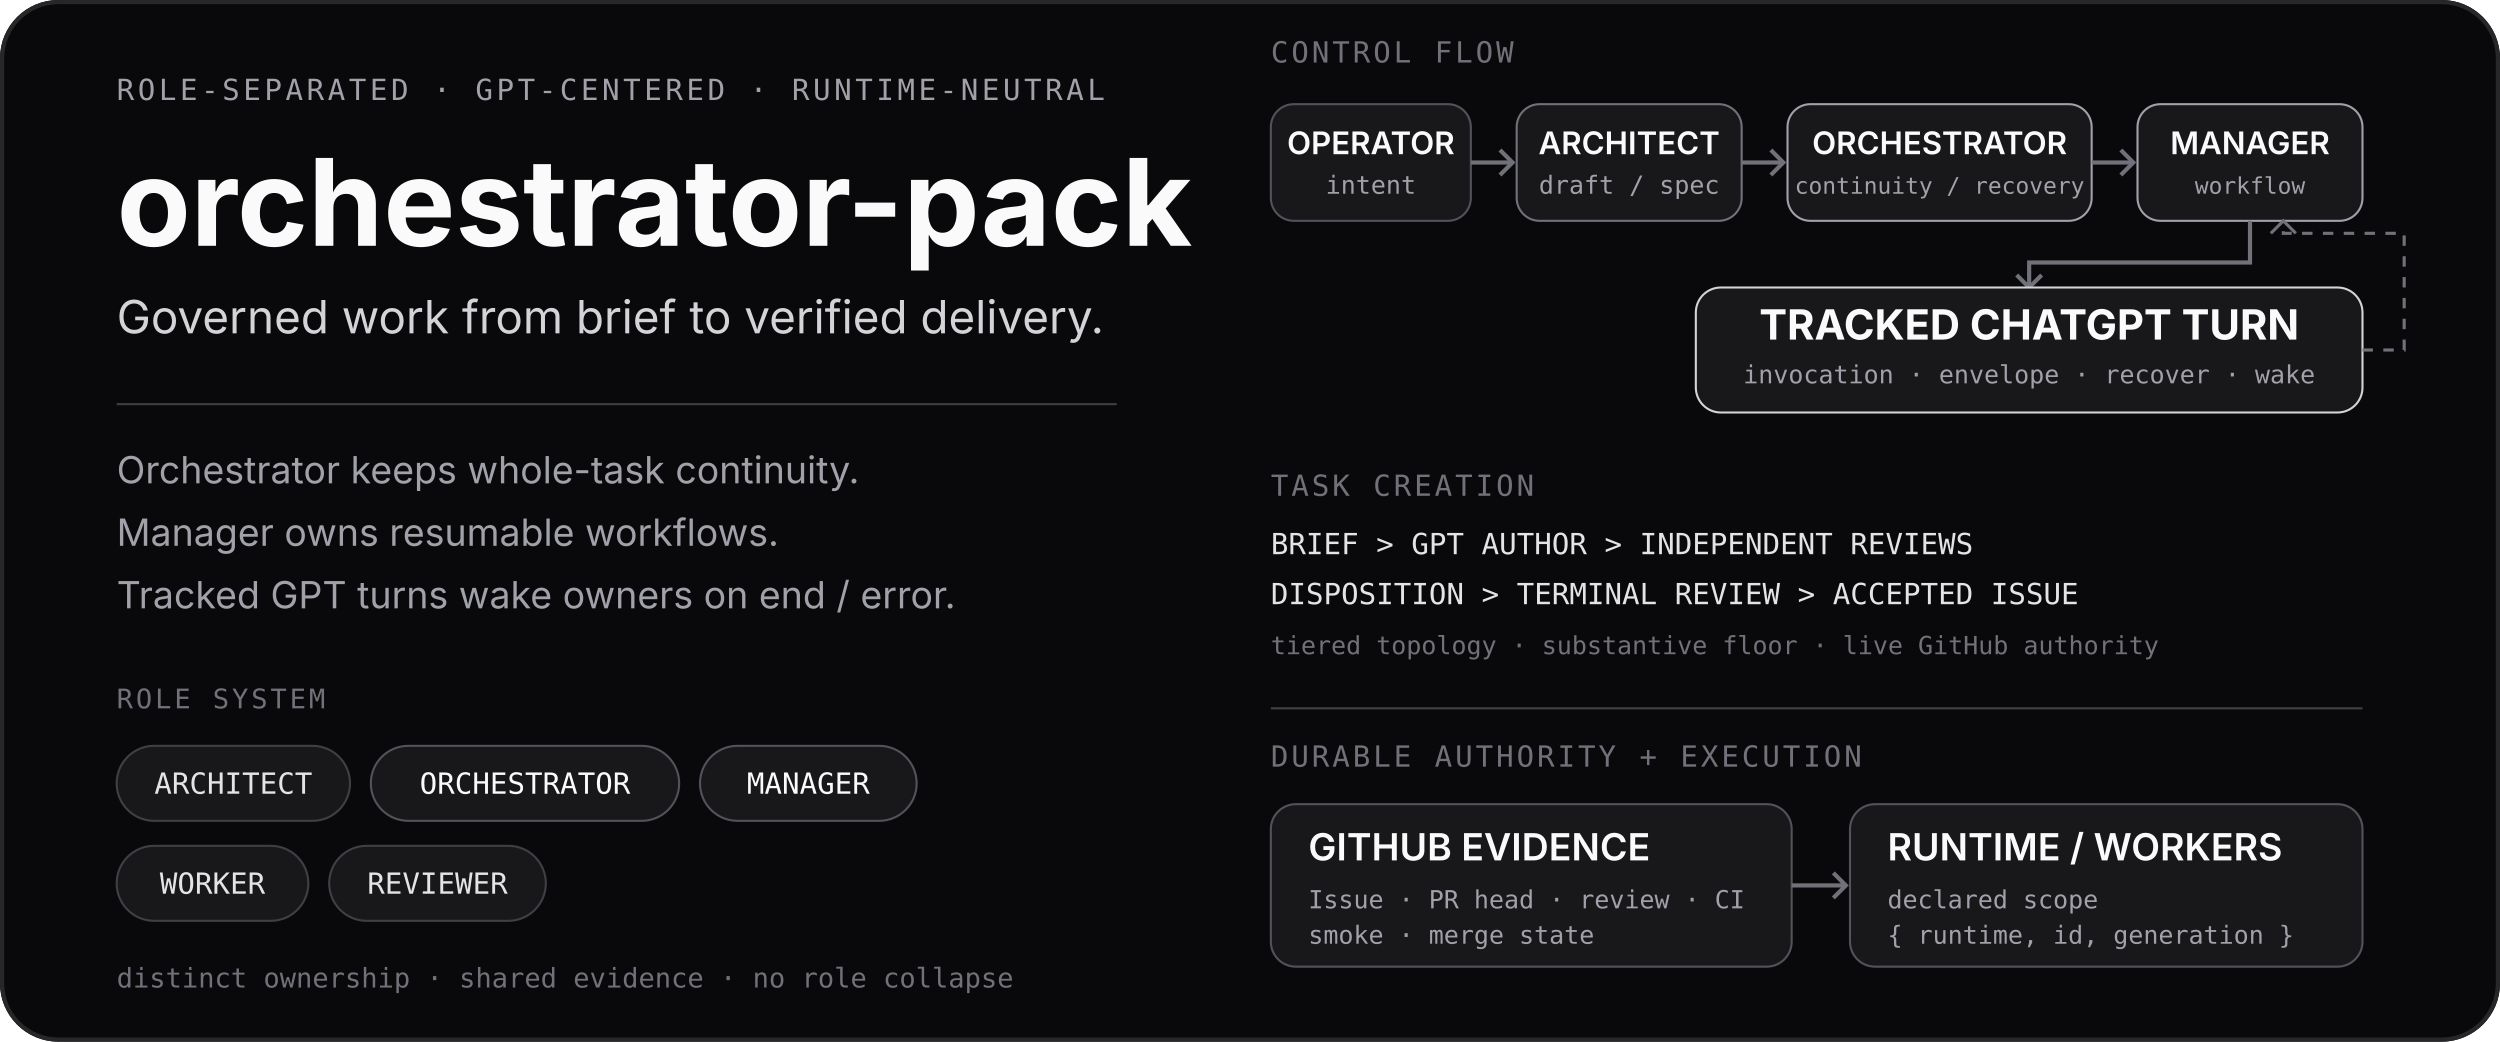
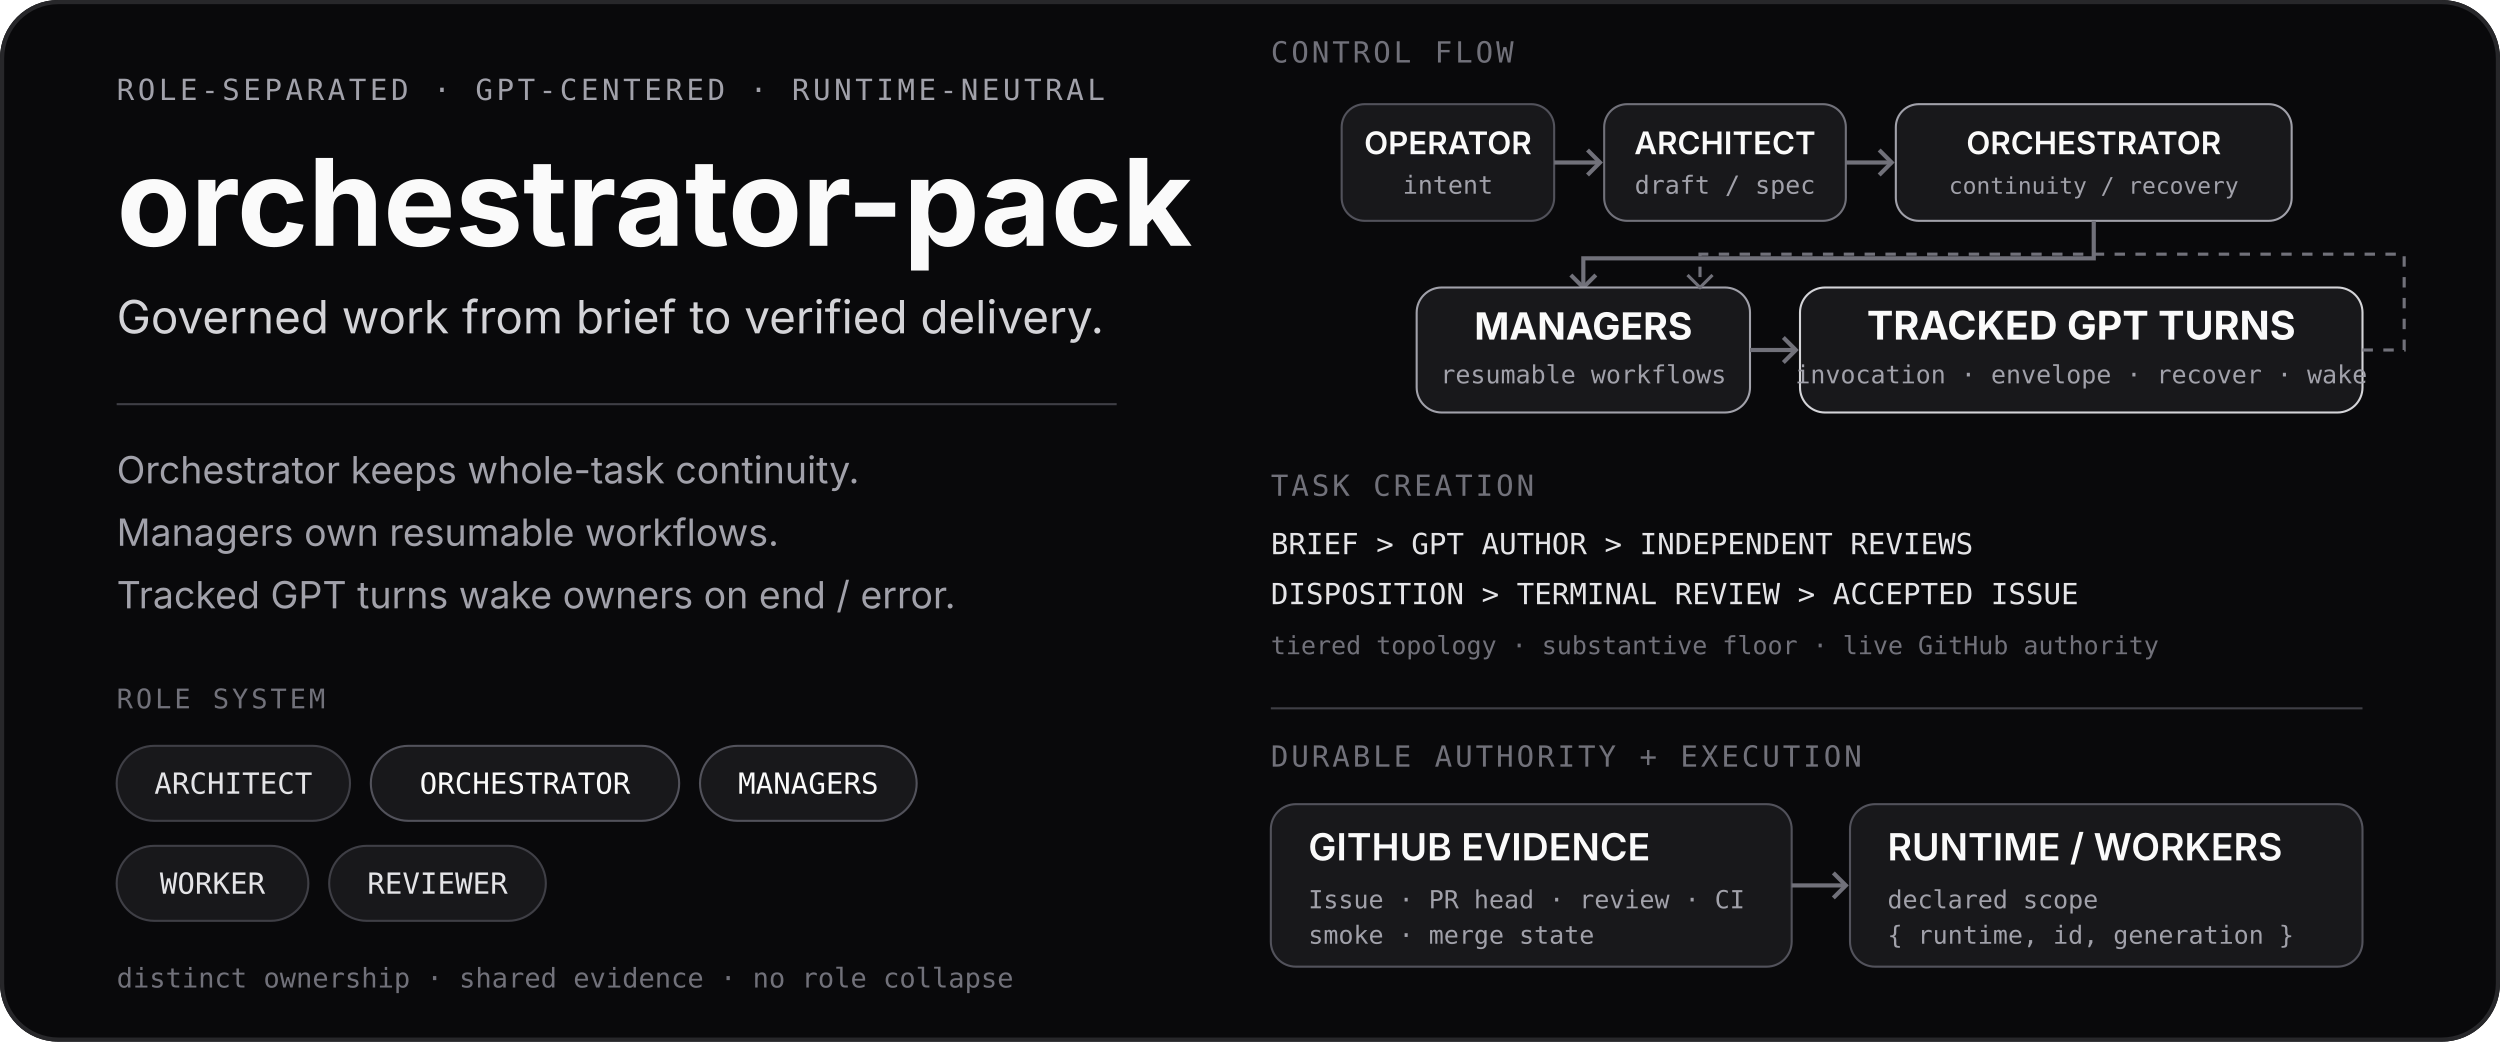
<svg xmlns="http://www.w3.org/2000/svg" width="1200" height="500" viewBox="0 0 1200 500" role="img" aria-labelledby="title desc">
  <rect width="1200" height="500" rx="28" fill="#09090b" />
  <rect x="1" y="1" width="1198" height="498" rx="27" fill="none" stroke="#27272a" stroke-width="2" />
  <g transform="translate(56 48)">
    <text x="0" y="0" fill="#a1a1aa" font-size="14" font-family="ui-monospace, SFMono-Regular, Menlo, monospace" letter-spacing="1.7">ROLE-SEPARATED · GPT-CENTERED · RUNTIME-NEUTRAL</text>
    <text x="0" y="70" fill="#fafafa" font-size="58" font-weight="700" font-family="-apple-system, BlinkMacSystemFont, Segoe UI, sans-serif">orchestrator-pack</text>
    <text x="0" y="112" fill="#d4d4d8" font-size="22" font-family="-apple-system, BlinkMacSystemFont, Segoe UI, sans-serif">Governed work from brief to verified delivery.</text>
    <line x1="0" y1="146" x2="480" y2="146" stroke="#3f3f46" />
    <text x="0" y="184" fill="#a1a1aa" font-size="18" font-family="-apple-system, BlinkMacSystemFont, Segoe UI, sans-serif">Orchestrator keeps whole-task continuity.</text>
-     <text x="0" y="214" fill="#a1a1aa" font-size="18" font-family="-apple-system, BlinkMacSystemFont, Segoe UI, sans-serif">Manager owns resumable workflows.</text>
+     <text x="0" y="214" fill="#a1a1aa" font-size="18" font-family="-apple-system, BlinkMacSystemFont, Segoe UI, sans-serif">Managers own resumable workflows.</text>
    <text x="0" y="244" fill="#a1a1aa" font-size="18" font-family="-apple-system, BlinkMacSystemFont, Segoe UI, sans-serif">Tracked GPT turns wake owners on end / error.</text>
    <text x="0" y="292" fill="#71717a" font-size="13" font-family="ui-monospace, SFMono-Regular, Menlo, monospace" letter-spacing="1.4">ROLE SYSTEM</text>
    <g transform="translate(0 310)">
      <rect x="0" y="0" width="112" height="36" rx="18" fill="#18181b" stroke="#3f3f46" />
      <text x="56" y="23" text-anchor="middle" fill="#e4e4e7" font-size="14" font-family="ui-monospace, SFMono-Regular, Menlo, monospace">ARCHITECT</text>
      <rect x="122" y="0" width="148" height="36" rx="18" fill="#18181b" stroke="#52525b" />
      <text x="196" y="23" text-anchor="middle" fill="#fafafa" font-size="14" font-family="ui-monospace, SFMono-Regular, Menlo, monospace">ORCHESTRATOR</text>
      <rect x="280" y="0" width="104" height="36" rx="18" fill="#18181b" stroke="#52525b" />
-       <text x="332" y="23" text-anchor="middle" fill="#fafafa" font-size="14" font-family="ui-monospace, SFMono-Regular, Menlo, monospace">MANAGER</text>
+       <text x="332" y="23" text-anchor="middle" fill="#fafafa" font-size="14" font-family="ui-monospace, SFMono-Regular, Menlo, monospace">MANAGERS</text>
      <rect x="0" y="48" width="92" height="36" rx="18" fill="#18181b" stroke="#3f3f46" />
      <text x="46" y="71" text-anchor="middle" fill="#e4e4e7" font-size="14" font-family="ui-monospace, SFMono-Regular, Menlo, monospace">WORKER</text>
      <rect x="102" y="48" width="104" height="36" rx="18" fill="#18181b" stroke="#3f3f46" />
      <text x="154" y="71" text-anchor="middle" fill="#e4e4e7" font-size="14" font-family="ui-monospace, SFMono-Regular, Menlo, monospace">REVIEWER</text>
    </g>
    <text x="0" y="426" fill="#71717a" font-size="13" font-family="ui-monospace, SFMono-Regular, Menlo, monospace">distinct ownership · shared evidence · no role collapse</text>
  </g>
  <g transform="translate(610 30)">
    <text x="0" y="0" fill="#71717a" font-size="14" font-family="ui-monospace, SFMono-Regular, Menlo, monospace" letter-spacing="1.4">CONTROL FLOW</text>
    <g transform="translate(0 20)">
-       <rect x="0" y="0" width="96" height="56" rx="11" fill="#18181b" stroke="#52525b" />
-       <text x="48" y="24" text-anchor="middle" fill="#fafafa" font-size="15" font-weight="600" font-family="-apple-system, BlinkMacSystemFont, Segoe UI, sans-serif">OPERATOR</text>
-       <text x="48" y="43" text-anchor="middle" fill="#a1a1aa" font-size="12" font-family="ui-monospace, SFMono-Regular, Menlo, monospace">intent</text>
-       <line x1="96" y1="28" x2="116" y2="28" stroke="#71717a" stroke-width="2" />
-       <path d="M110 22 L116 28 L110 34" fill="none" stroke="#71717a" stroke-width="2" />
-       <rect x="118" y="0" width="108" height="56" rx="11" fill="#18181b" stroke="#71717a" />
-       <text x="172" y="24" text-anchor="middle" fill="#fafafa" font-size="15" font-weight="600" font-family="-apple-system, BlinkMacSystemFont, Segoe UI, sans-serif">ARCHITECT</text>
-       <text x="172" y="43" text-anchor="middle" fill="#a1a1aa" font-size="12" font-family="ui-monospace, SFMono-Regular, Menlo, monospace">draft / spec</text>
-       <line x1="226" y1="28" x2="246" y2="28" stroke="#71717a" stroke-width="2" />
-       <path d="M240 22 L246 28 L240 34" fill="none" stroke="#71717a" stroke-width="2" />
-       <rect x="248" y="0" width="146" height="56" rx="11" fill="#18181b" stroke="#a1a1aa" />
-       <text x="321" y="24" text-anchor="middle" fill="#fafafa" font-size="15" font-weight="600" font-family="-apple-system, BlinkMacSystemFont, Segoe UI, sans-serif">ORCHESTRATOR</text>
-       <text x="321" y="43" text-anchor="middle" fill="#a1a1aa" font-size="11" font-family="ui-monospace, SFMono-Regular, Menlo, monospace">continuity / recovery</text>
-       <line x1="394" y1="28" x2="414" y2="28" stroke="#71717a" stroke-width="2" />
-       <path d="M408 22 L414 28 L408 34" fill="none" stroke="#71717a" stroke-width="2" />
-       <rect x="416" y="0" width="108" height="56" rx="11" fill="#18181b" stroke="#a1a1aa" />
-       <text x="470" y="24" text-anchor="middle" fill="#fafafa" font-size="15" font-weight="600" font-family="-apple-system, BlinkMacSystemFont, Segoe UI, sans-serif">MANAGER</text>
-       <text x="470" y="43" text-anchor="middle" fill="#a1a1aa" font-size="11" font-family="ui-monospace, SFMono-Regular, Menlo, monospace">workflow</text>
+       <rect x="34" y="0" width="102" height="56" rx="11" fill="#18181b" stroke="#52525b" />
+       <text x="85" y="24" text-anchor="middle" fill="#fafafa" font-size="15" font-weight="600" font-family="-apple-system, BlinkMacSystemFont, Segoe UI, sans-serif">OPERATOR</text>
+       <text x="85" y="43" text-anchor="middle" fill="#a1a1aa" font-size="12" font-family="ui-monospace, SFMono-Regular, Menlo, monospace">intent</text>
+       <line x1="136" y1="28" x2="158" y2="28" stroke="#71717a" stroke-width="2" />
+       <path d="M152 22 L158 28 L152 34" fill="none" stroke="#71717a" stroke-width="2" />
+       <rect x="160" y="0" width="116" height="56" rx="11" fill="#18181b" stroke="#71717a" />
+       <text x="218" y="24" text-anchor="middle" fill="#fafafa" font-size="15" font-weight="600" font-family="-apple-system, BlinkMacSystemFont, Segoe UI, sans-serif">ARCHITECT</text>
+       <text x="218" y="43" text-anchor="middle" fill="#a1a1aa" font-size="12" font-family="ui-monospace, SFMono-Regular, Menlo, monospace">draft / spec</text>
+       <line x1="276" y1="28" x2="298" y2="28" stroke="#71717a" stroke-width="2" />
+       <path d="M292 22 L298 28 L292 34" fill="none" stroke="#71717a" stroke-width="2" />
+       <rect x="300" y="0" width="190" height="56" rx="11" fill="#18181b" stroke="#a1a1aa" />
+       <text x="395" y="24" text-anchor="middle" fill="#fafafa" font-size="15" font-weight="600" font-family="-apple-system, BlinkMacSystemFont, Segoe UI, sans-serif">ORCHESTRATOR</text>
+       <text x="395" y="43" text-anchor="middle" fill="#a1a1aa" font-size="11" font-family="ui-monospace, SFMono-Regular, Menlo, monospace">continuity / recovery</text>
    </g>
-     <path d="M470 76 V96 H364 V108" fill="none" stroke="#71717a" stroke-width="2" />
-     <path d="M358 102 L364 108 L370 102" fill="none" stroke="#71717a" stroke-width="2" />
-     <g transform="translate(204 108)">
-       <rect width="320" height="60" rx="12" fill="#18181b" stroke="#d4d4d8" />
-       <text x="160" y="25" text-anchor="middle" fill="#fafafa" font-size="20" font-weight="650" font-family="-apple-system, BlinkMacSystemFont, Segoe UI, sans-serif">TRACKED CHATGPT TURN</text>
-       <text x="160" y="46" text-anchor="middle" fill="#a1a1aa" font-size="12" font-family="ui-monospace, SFMono-Regular, Menlo, monospace">invocation · envelope · recover · wake</text>
+     <path d="M395 76 V94 H150 V108" fill="none" stroke="#71717a" stroke-width="2" />
+     <path d="M144 102 L150 108 L156 102" fill="none" stroke="#71717a" stroke-width="2" />
+     <g transform="translate(0 108)">
+       <rect x="70" y="0" width="160" height="60" rx="12" fill="#18181b" stroke="#a1a1aa" />
+       <text x="150" y="25" text-anchor="middle" fill="#fafafa" font-size="18" font-weight="650" font-family="-apple-system, BlinkMacSystemFont, Segoe UI, sans-serif">MANAGERS</text>
+       <text x="150" y="46" text-anchor="middle" fill="#a1a1aa" font-size="12" font-family="ui-monospace, SFMono-Regular, Menlo, monospace">resumable workflows</text>
+       <line x1="230" y1="30" x2="252" y2="30" stroke="#71717a" stroke-width="2" />
+       <path d="M246 24 L252 30 L246 36" fill="none" stroke="#71717a" stroke-width="2" />
+       <rect x="254" y="0" width="270" height="60" rx="12" fill="#18181b" stroke="#d4d4d8" />
+       <text x="389" y="25" text-anchor="middle" fill="#fafafa" font-size="19" font-weight="650" font-family="-apple-system, BlinkMacSystemFont, Segoe UI, sans-serif">TRACKED GPT TURNS</text>
+       <text x="389" y="46" text-anchor="middle" fill="#a1a1aa" font-size="12" font-family="ui-monospace, SFMono-Regular, Menlo, monospace">invocation · envelope · recover · wake</text>
    </g>
-     <path d="M524 138 H544 V82 H486 V76" fill="none" stroke="#71717a" stroke-width="1.5" stroke-dasharray="5 5" />
-     <path d="M480 82 L486 76 L492 82" fill="none" stroke="#71717a" stroke-width="1.5" />
+     <path d="M524 138 H544 V92 H206 V108" fill="none" stroke="#71717a" stroke-width="1.5" stroke-dasharray="5 5" />
+     <path d="M200 102 L206 108 L212 102" fill="none" stroke="#71717a" stroke-width="1.5" />
    <text x="0" y="208" fill="#71717a" font-size="14" font-family="ui-monospace, SFMono-Regular, Menlo, monospace" letter-spacing="1.4">TASK CREATION</text>
    <text x="0" y="236" fill="#e4e4e7" font-size="14" font-family="ui-monospace, SFMono-Regular, Menlo, monospace">BRIEF  &gt;  GPT AUTHOR  &gt;  INDEPENDENT REVIEWS</text>
    <text x="0" y="260" fill="#e4e4e7" font-size="14" font-family="ui-monospace, SFMono-Regular, Menlo, monospace">DISPOSITION  &gt;  TERMINAL REVIEW  &gt;  ACCEPTED ISSUE</text>
    <text x="0" y="284" fill="#71717a" font-size="12" font-family="ui-monospace, SFMono-Regular, Menlo, monospace">tiered topology · substantive floor · live GitHub authority</text>
    <line x1="0" y1="310" x2="524" y2="310" stroke="#3f3f46" />
    <text x="0" y="338" fill="#71717a" font-size="14" font-family="ui-monospace, SFMono-Regular, Menlo, monospace" letter-spacing="1.4">DURABLE AUTHORITY + EXECUTION</text>
    <g transform="translate(0 356)">
      <rect x="0" y="0" width="250" height="78" rx="12" fill="#18181b" stroke="#52525b" />
      <text x="18" y="27" fill="#fafafa" font-size="18" font-weight="600" font-family="-apple-system, BlinkMacSystemFont, Segoe UI, sans-serif">GITHUB EVIDENCE</text>
      <text x="18" y="50" fill="#a1a1aa" font-size="12" font-family="ui-monospace, SFMono-Regular, Menlo, monospace">Issue · PR head · review · CI</text>
      <text x="18" y="67" fill="#a1a1aa" font-size="12" font-family="ui-monospace, SFMono-Regular, Menlo, monospace">smoke · merge state</text>
      <line x1="250" y1="39" x2="276" y2="39" stroke="#71717a" stroke-width="2" />
      <path d="M270 33 L276 39 L270 45" fill="none" stroke="#71717a" stroke-width="2" />
      <rect x="278" y="0" width="246" height="78" rx="12" fill="#18181b" stroke="#52525b" />
      <text x="296" y="27" fill="#fafafa" font-size="18" font-weight="600" font-family="-apple-system, BlinkMacSystemFont, Segoe UI, sans-serif">RUNTIME / WORKERS</text>
      <text x="296" y="50" fill="#a1a1aa" font-size="12" font-family="ui-monospace, SFMono-Regular, Menlo, monospace">declared scope</text>
      <text x="296" y="67" fill="#a1a1aa" font-size="12" font-family="ui-monospace, SFMono-Regular, Menlo, monospace">{ runtime, id, generation }</text>
    </g>
  </g>
</svg>
